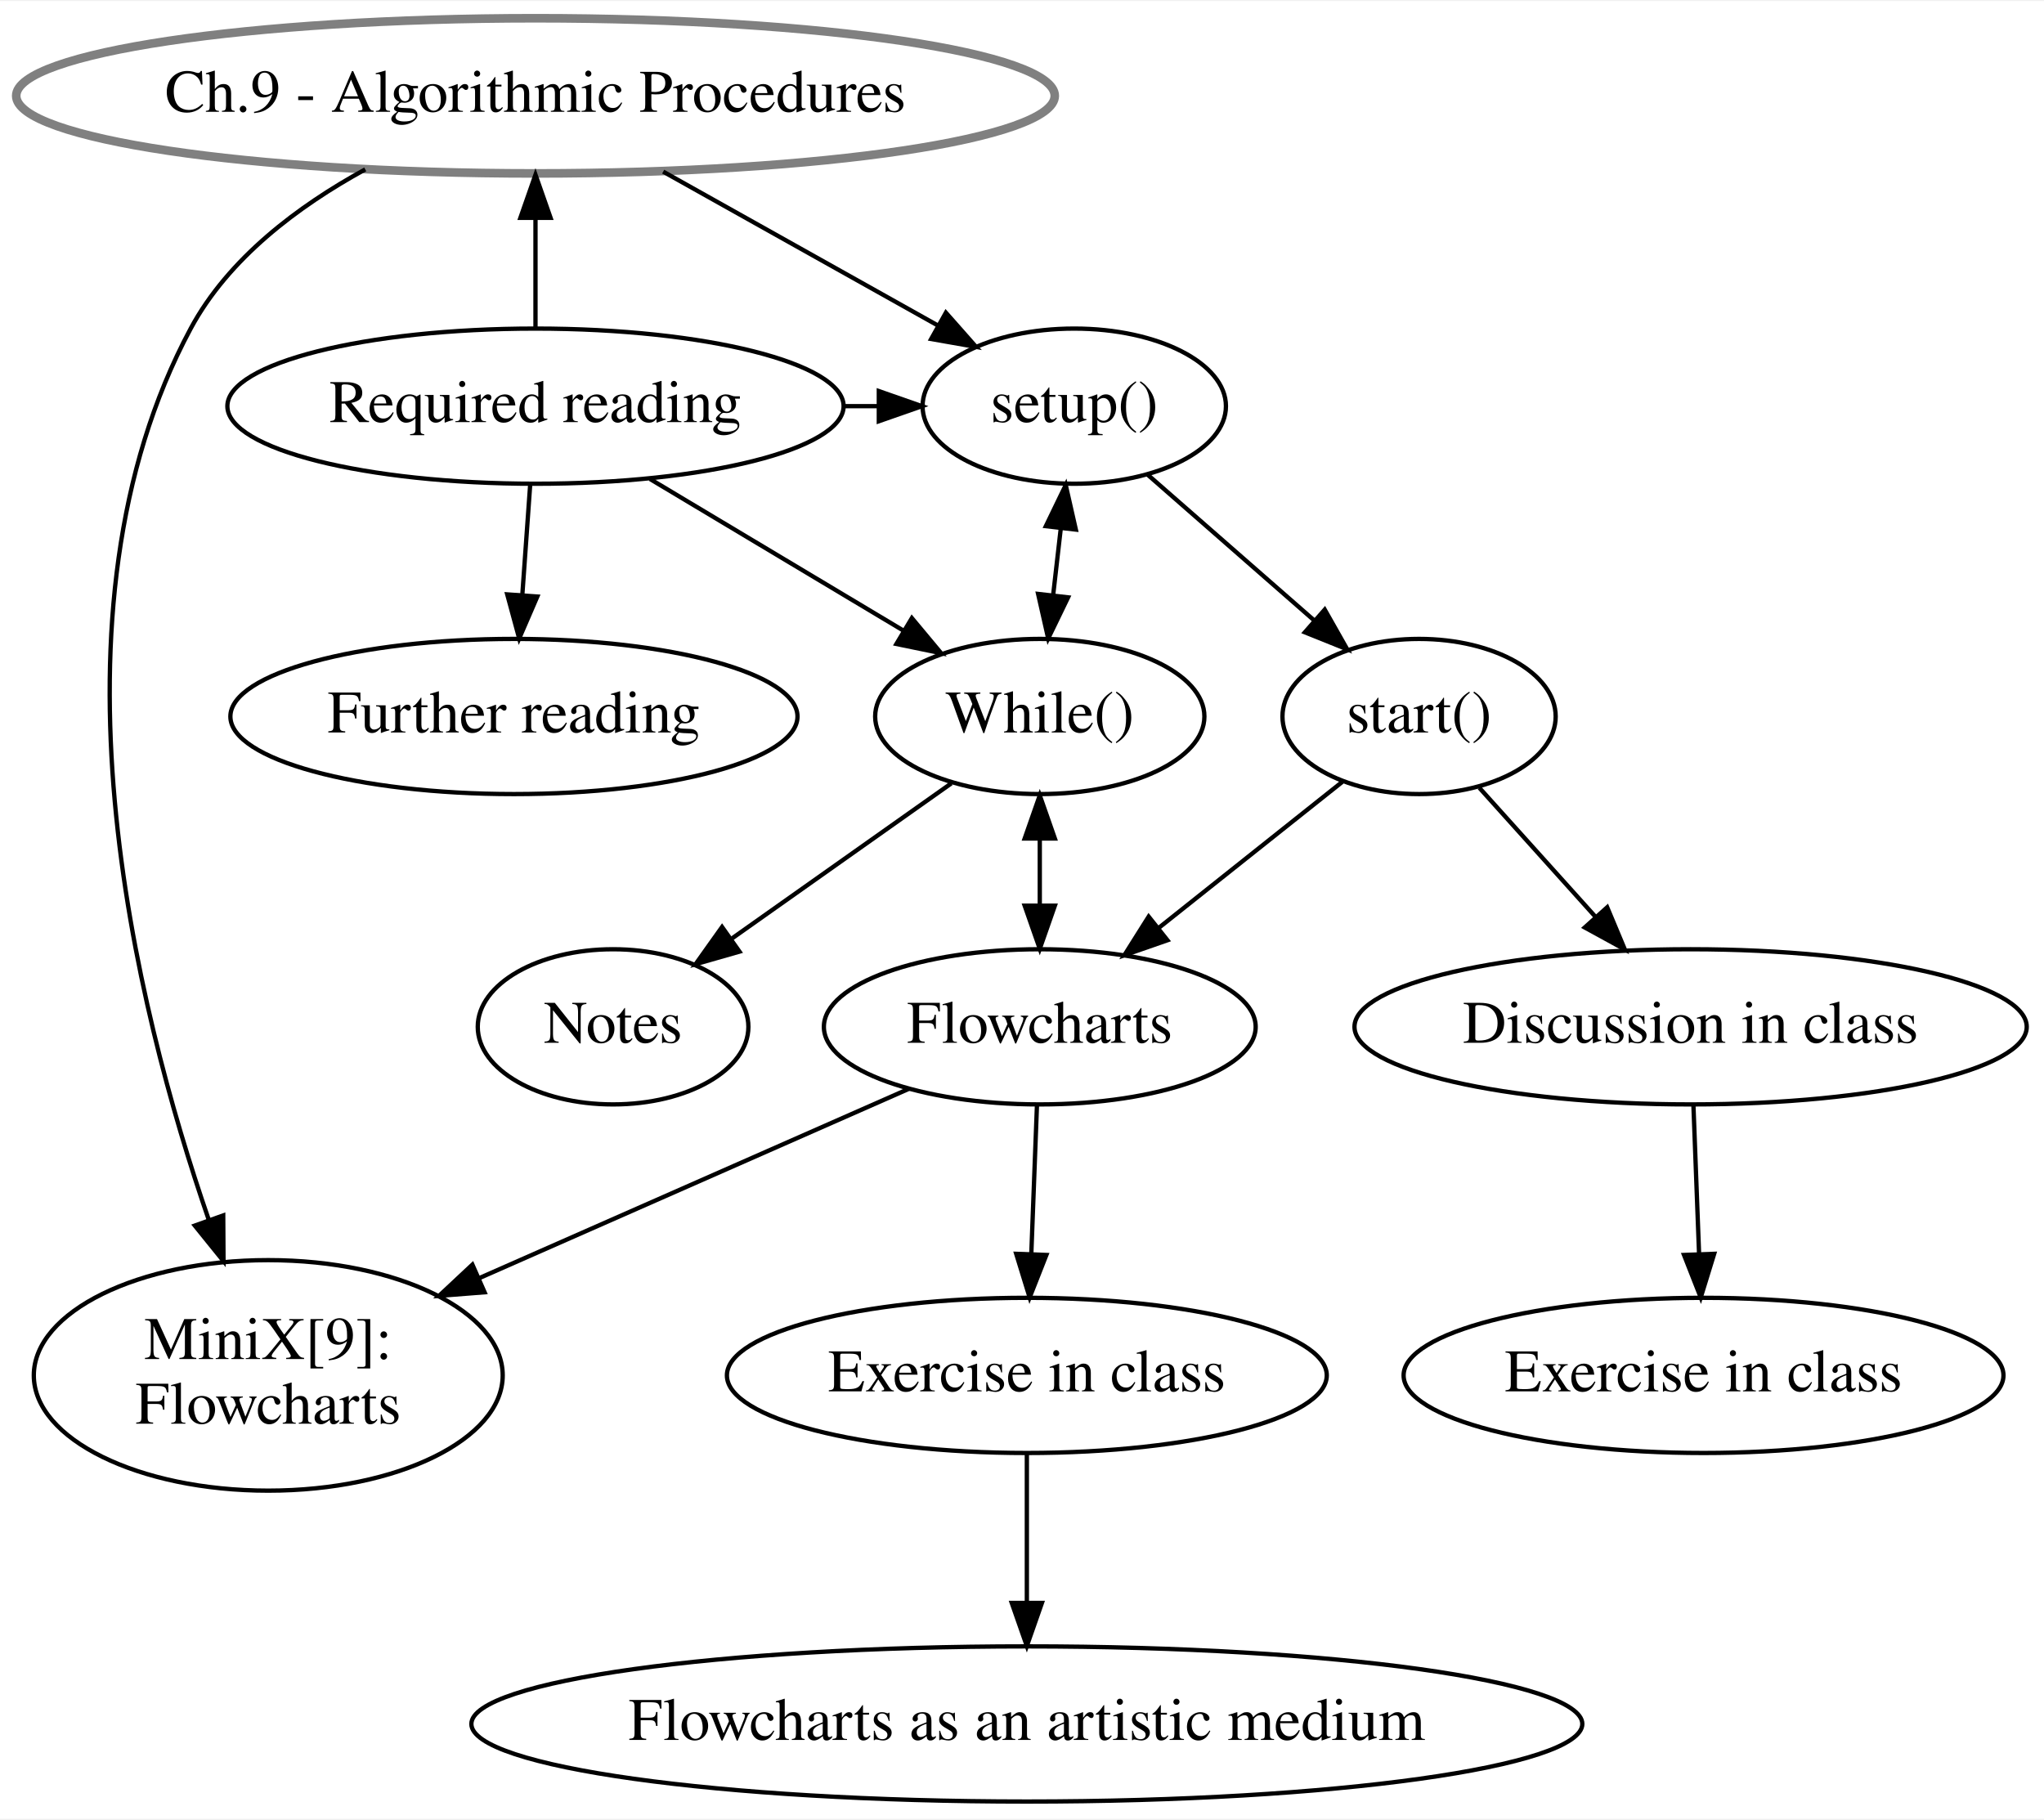
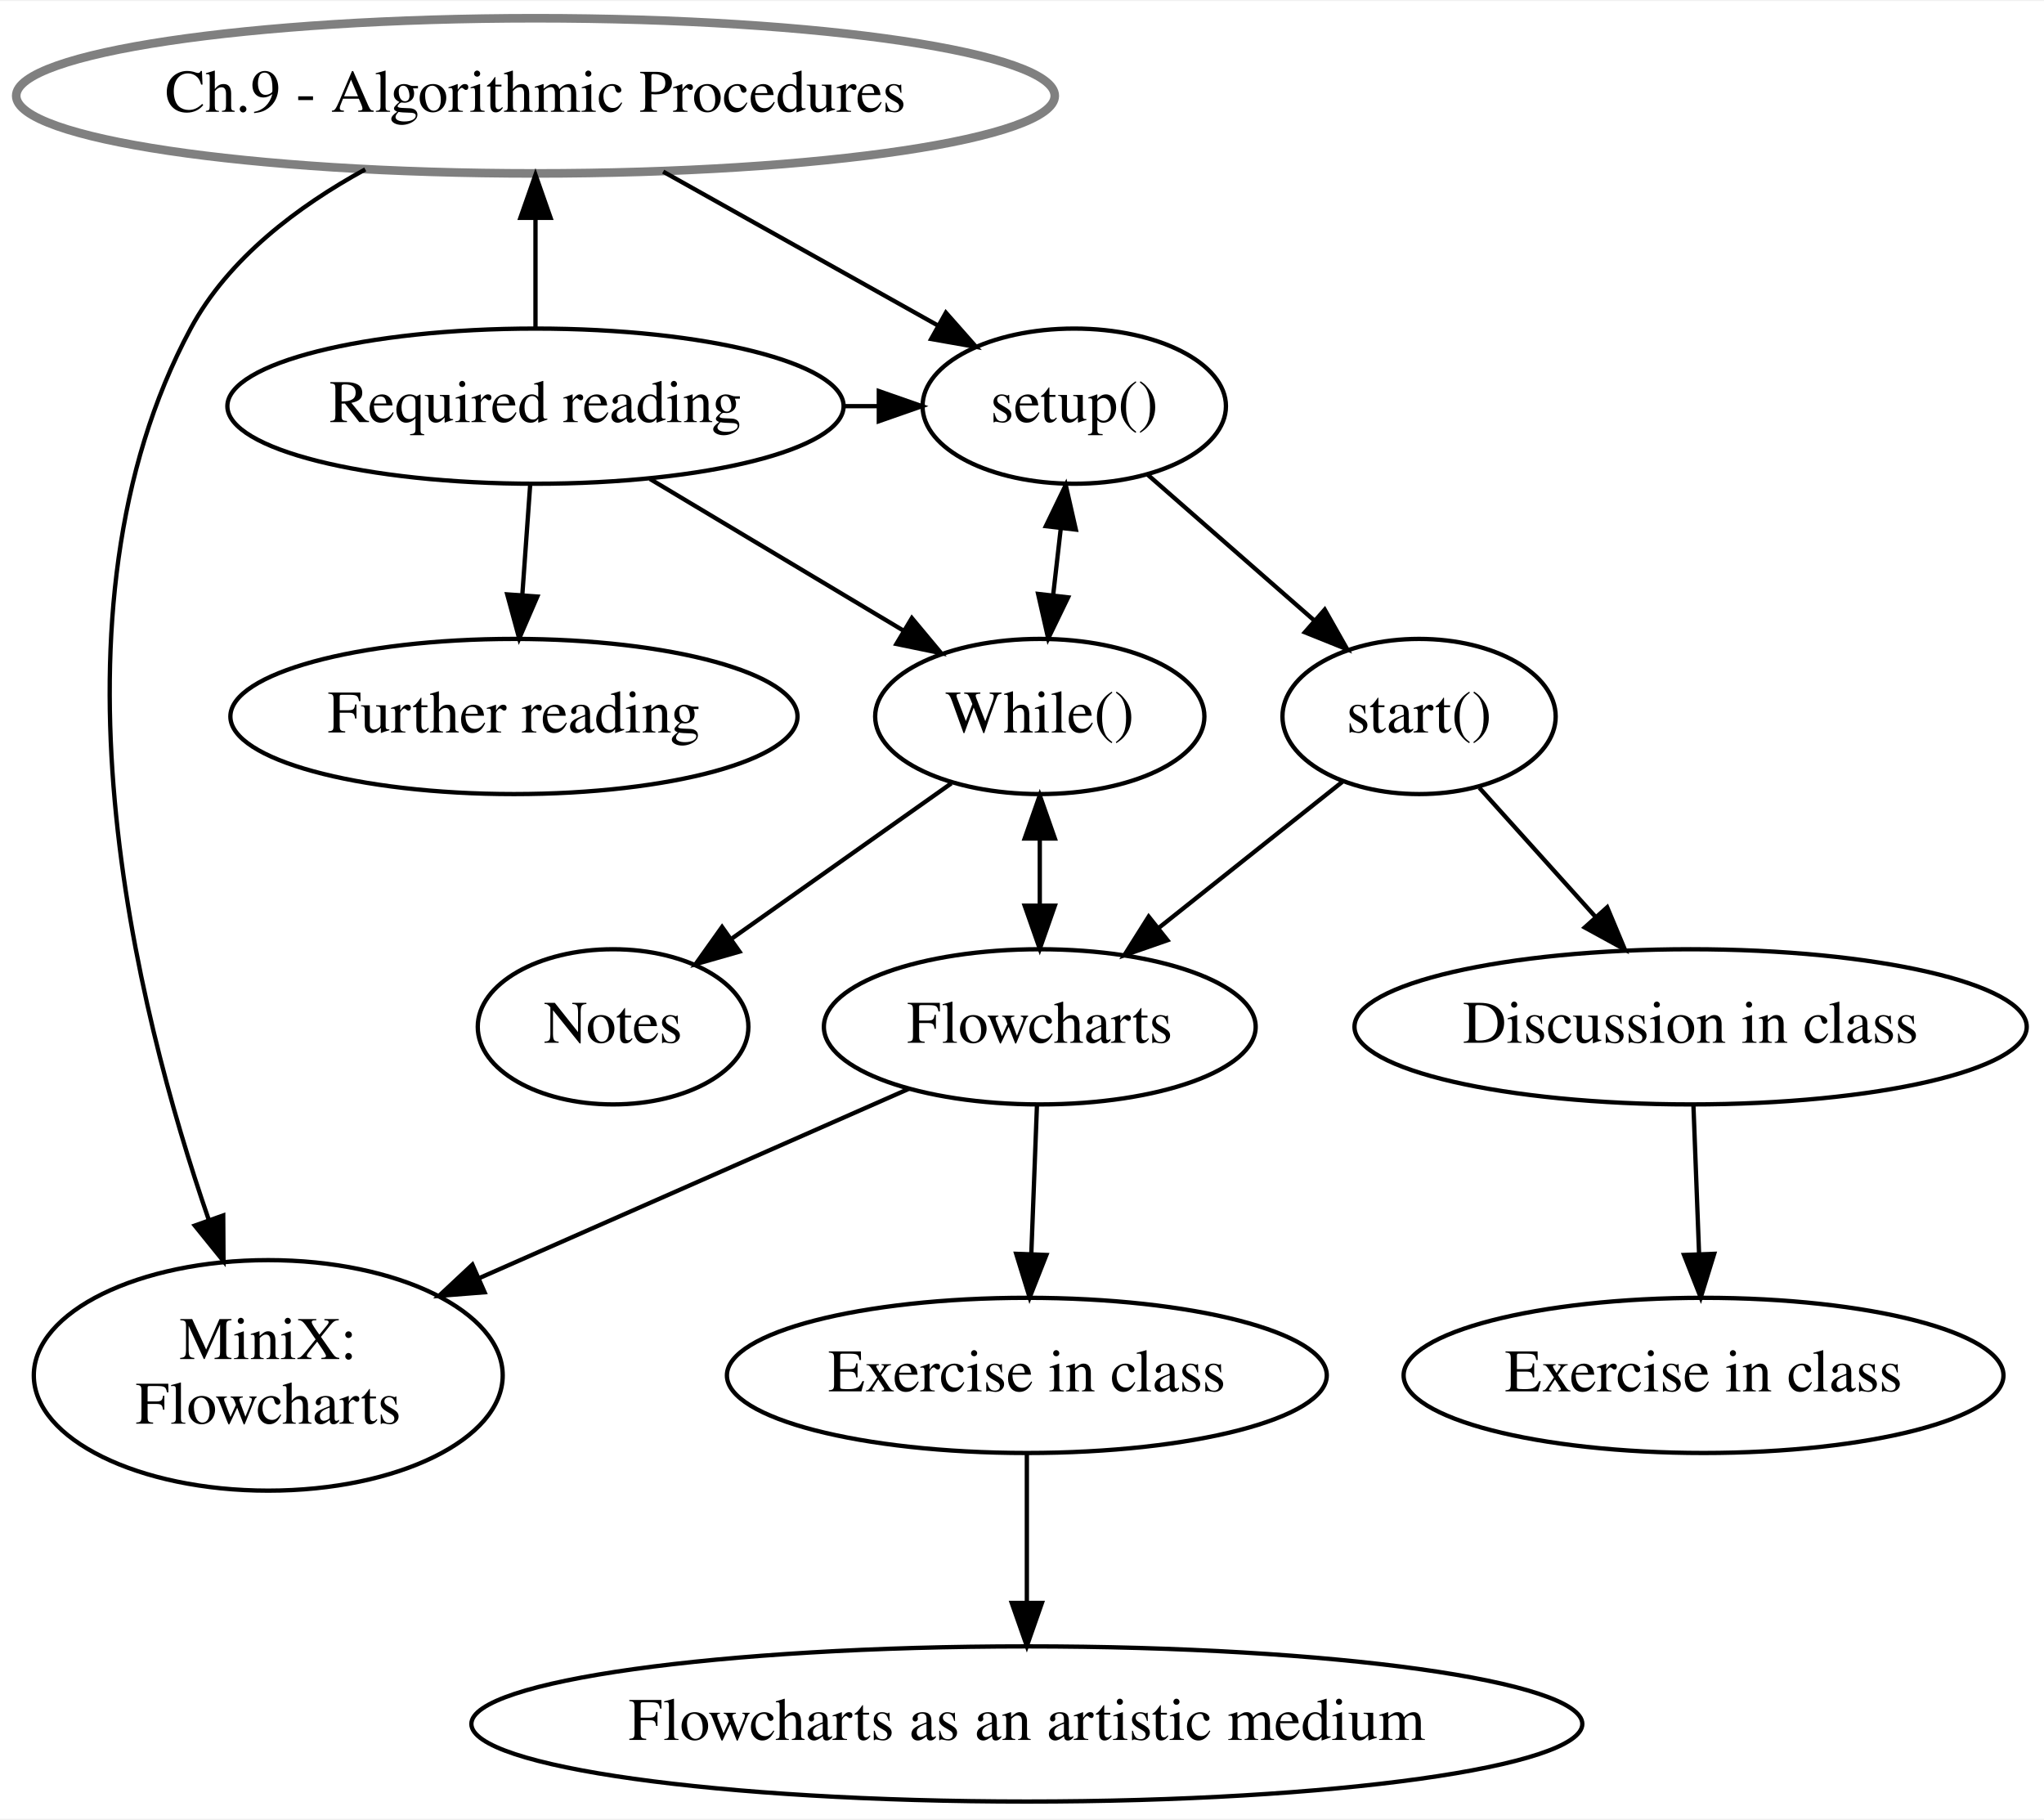
<svg xmlns="http://www.w3.org/2000/svg" width="474pt" height="422pt" viewBox="0.00 0.00 474.23 421.74">
  <g id="graph0" class="graph" transform="scale(1 1) rotate(0) translate(4 417.74)">
    <polygon fill="white" stroke="none" points="-4,4 -4,-417.74 470.232,-417.74 470.232,4 -4,4" />
    <g id="node1" class="node">
      <ellipse fill="none" stroke="grey" stroke-width="2" cx="120.239" cy="-395.74" rx="120.479" ry="18" />
      <text text-anchor="middle" x="120.239" y="-392.04" font-family="Times,serif" font-size="14.00">Ch.9 - Algorithmic Procedures</text>
    </g>
    <g id="node2" class="node">
      <ellipse fill="none" stroke="black" cx="245.239" cy="-323.74" rx="35.194" ry="18" />
      <text text-anchor="middle" x="245.239" y="-320.04" font-family="Times,serif" font-size="14.00">setup()</text>
    </g>
    <g id="edge1" class="edge">
      <path fill="none" stroke="black" d="M149.863,-378.151C169.059,-367.401 194.039,-353.412 213.619,-342.447" />
      <polygon fill="black" stroke="black" points="215.456,-345.43 222.471,-337.49 212.036,-339.322 215.456,-345.43" />
    </g>
    <g id="node10" class="node">
      <ellipse fill="none" stroke="black" cx="58.239" cy="-98.87" rx="54.395" ry="26.741" />
-       <text text-anchor="middle" x="58.239" y="-102.67" font-family="Times,serif" font-size="14.00">MiniX[9]: </text>
+       <text text-anchor="middle" x="58.239" y="-102.67" font-family="Times,serif" font-size="14.00">MiniX: </text>
      <text text-anchor="middle" x="58.239" y="-87.67" font-family="Times,serif" font-size="14.00">Flowcharts</text>
    </g>
    <g id="edge3" class="edge">
      <path fill="none" stroke="black" d="M80.739,-378.672C65.191,-370.16 48.989,-358.032 40.239,-341.74 4.733,-275.626 27.388,-184.341 44.432,-134.974" />
      <polygon fill="black" stroke="black" points="47.788,-135.985 47.854,-125.39 41.195,-133.631 47.788,-135.985" />
    </g>
    <g id="node3" class="node">
      <ellipse fill="none" stroke="black" cx="325.239" cy="-251.74" rx="31.695" ry="18" />
      <text text-anchor="middle" x="325.239" y="-248.04" font-family="Times,serif" font-size="14.00">start()</text>
    </g>
    <g id="edge2" class="edge">
      <path fill="none" stroke="black" d="M262.205,-307.895C273.417,-298.084 288.292,-285.069 300.776,-274.145" />
      <polygon fill="black" stroke="black" points="303.351,-276.543 308.572,-267.324 298.742,-271.275 303.351,-276.543" />
    </g>
    <g id="node9" class="node">
      <ellipse fill="none" stroke="black" cx="237.239" cy="-251.74" rx="38.194" ry="18" />
      <text text-anchor="middle" x="237.239" y="-248.04" font-family="Times,serif" font-size="14.00">While()</text>
    </g>
    <g id="edge11" class="edge">
      <path fill="none" stroke="black" d="M242.115,-295.405C241.531,-290.292 240.92,-284.95 240.337,-279.844" />
      <polygon fill="black" stroke="black" points="238.649,-295.899 243.262,-305.437 245.604,-295.104 238.649,-295.899" />
      <polygon fill="black" stroke="black" points="243.807,-279.382 239.194,-269.844 236.852,-280.177 243.807,-279.382" />
    </g>
    <g id="node4" class="node">
      <ellipse fill="none" stroke="black" cx="388.239" cy="-179.74" rx="77.986" ry="18" />
      <text text-anchor="middle" x="388.239" y="-176.04" font-family="Times,serif" font-size="14.00">Discussion in class</text>
    </g>
    <g id="edge4" class="edge">
      <path fill="none" stroke="black" d="M339.221,-235.205C347.116,-226.433 357.163,-215.269 366.103,-205.336" />
      <polygon fill="black" stroke="black" points="368.886,-207.476 372.974,-197.702 363.682,-202.793 368.886,-207.476" />
    </g>
    <g id="node6" class="node">
      <ellipse fill="none" stroke="black" cx="237.239" cy="-179.74" rx="50.091" ry="18" />
      <text text-anchor="middle" x="237.239" y="-176.04" font-family="Times,serif" font-size="14.00">Flowcharts</text>
    </g>
    <g id="edge6" class="edge">
      <path fill="none" stroke="black" d="M307.431,-236.575C295.172,-226.823 278.648,-213.679 264.713,-202.594" />
      <polygon fill="black" stroke="black" points="266.863,-199.832 256.858,-196.346 262.505,-205.31 266.863,-199.832" />
    </g>
    <g id="node5" class="node">
      <ellipse fill="none" stroke="black" cx="391.239" cy="-98.87" rx="69.588" ry="18" />
      <text text-anchor="middle" x="391.239" y="-95.17" font-family="Times,serif" font-size="14.00">Exercise in class</text>
    </g>
    <g id="edge5" class="edge">
      <path fill="none" stroke="black" d="M388.89,-161.626C389.272,-151.601 389.762,-138.706 390.196,-127.295" />
      <polygon fill="black" stroke="black" points="393.707,-127.076 390.59,-116.95 386.712,-126.81 393.707,-127.076" />
    </g>
    <g id="node7" class="node">
      <ellipse fill="none" stroke="black" cx="234.239" cy="-98.87" rx="69.588" ry="18" />
      <text text-anchor="middle" x="234.239" y="-95.17" font-family="Times,serif" font-size="14.00">Exercise in class</text>
    </g>
    <g id="edge7" class="edge">
      <path fill="none" stroke="black" d="M236.588,-161.626C236.207,-151.601 235.717,-138.706 235.282,-127.295" />
      <polygon fill="black" stroke="black" points="238.767,-126.81 234.889,-116.95 231.772,-127.076 238.767,-126.81" />
    </g>
    <g id="edge15" class="edge">
      <path fill="none" stroke="black" d="M206.874,-165.361C179.549,-153.321 138.911,-135.415 107.03,-121.368" />
      <polygon fill="black" stroke="black" points="108.429,-118.16 97.866,-117.33 105.606,-124.565 108.429,-118.16" />
    </g>
    <g id="node8" class="node">
      <ellipse fill="none" stroke="black" cx="234.239" cy="-18" rx="128.877" ry="18" />
      <text text-anchor="middle" x="234.239" y="-14.3" font-family="Times,serif" font-size="14.00">Flowcharts as an artistic medium</text>
    </g>
    <g id="edge8" class="edge">
      <path fill="none" stroke="black" d="M234.239,-80.756C234.239,-70.731 234.239,-57.836 234.239,-46.425" />
      <polygon fill="black" stroke="black" points="237.739,-46.08 234.239,-36.08 230.739,-46.08 237.739,-46.08" />
    </g>
    <g id="edge10" class="edge">
      <path fill="none" stroke="black" d="M237.239,-223.405C237.239,-218.427 237.239,-213.231 237.239,-208.247" />
      <polygon fill="black" stroke="black" points="233.739,-223.437 237.239,-233.437 240.739,-223.437 233.739,-223.437" />
      <polygon fill="black" stroke="black" points="240.739,-207.844 237.239,-197.844 233.739,-207.844 240.739,-207.844" />
    </g>
    <g id="node13" class="node">
      <ellipse fill="none" stroke="black" cx="138.239" cy="-179.74" rx="31.396" ry="18" />
      <text text-anchor="middle" x="138.239" y="-176.04" font-family="Times,serif" font-size="14.00">Notes</text>
    </g>
    <g id="edge9" class="edge">
      <path fill="none" stroke="black" d="M216.726,-236.236C202.008,-225.829 182.011,-211.69 165.885,-200.287" />
      <polygon fill="black" stroke="black" points="167.568,-197.191 157.383,-194.276 163.527,-202.907 167.568,-197.191" />
    </g>
    <g id="node11" class="node">
      <ellipse fill="none" stroke="black" cx="120.239" cy="-323.74" rx="71.487" ry="18" />
      <text text-anchor="middle" x="120.239" y="-320.04" font-family="Times,serif" font-size="14.00">Required reading</text>
    </g>
    <g id="edge12" class="edge">
      <path fill="none" stroke="black" d="M120.239,-341.844C120.239,-349.531 120.239,-358.794 120.239,-367.405" />
      <polygon fill="black" stroke="black" points="116.739,-367.437 120.239,-377.437 123.739,-367.437 116.739,-367.437" />
    </g>
    <g id="edge13" class="edge">
      <path fill="none" stroke="black" d="M192.017,-323.74C194.624,-323.74 197.232,-323.74 199.839,-323.74" />
      <polygon fill="black" stroke="black" points="199.896,-327.24 209.896,-323.74 199.896,-320.24 199.896,-327.24" />
    </g>
    <g id="edge14" class="edge">
      <path fill="none" stroke="black" d="M146.788,-306.856C164.286,-296.387 187.286,-282.627 205.714,-271.602" />
      <polygon fill="black" stroke="black" points="207.564,-274.573 214.348,-266.436 203.97,-268.566 207.564,-274.573" />
    </g>
    <g id="node12" class="node">
      <ellipse fill="none" stroke="black" cx="115.239" cy="-251.74" rx="65.789" ry="18" />
      <text text-anchor="middle" x="115.239" y="-248.04" font-family="Times,serif" font-size="14.00">Further reading</text>
    </g>
    <g id="edge16" class="edge">
      <path fill="none" stroke="black" d="M119.003,-305.437C118.452,-297.723 117.79,-288.453 117.176,-279.853" />
      <polygon fill="black" stroke="black" points="120.665,-279.57 116.461,-269.844 113.683,-280.068 120.665,-279.57" />
    </g>
  </g>
</svg>
